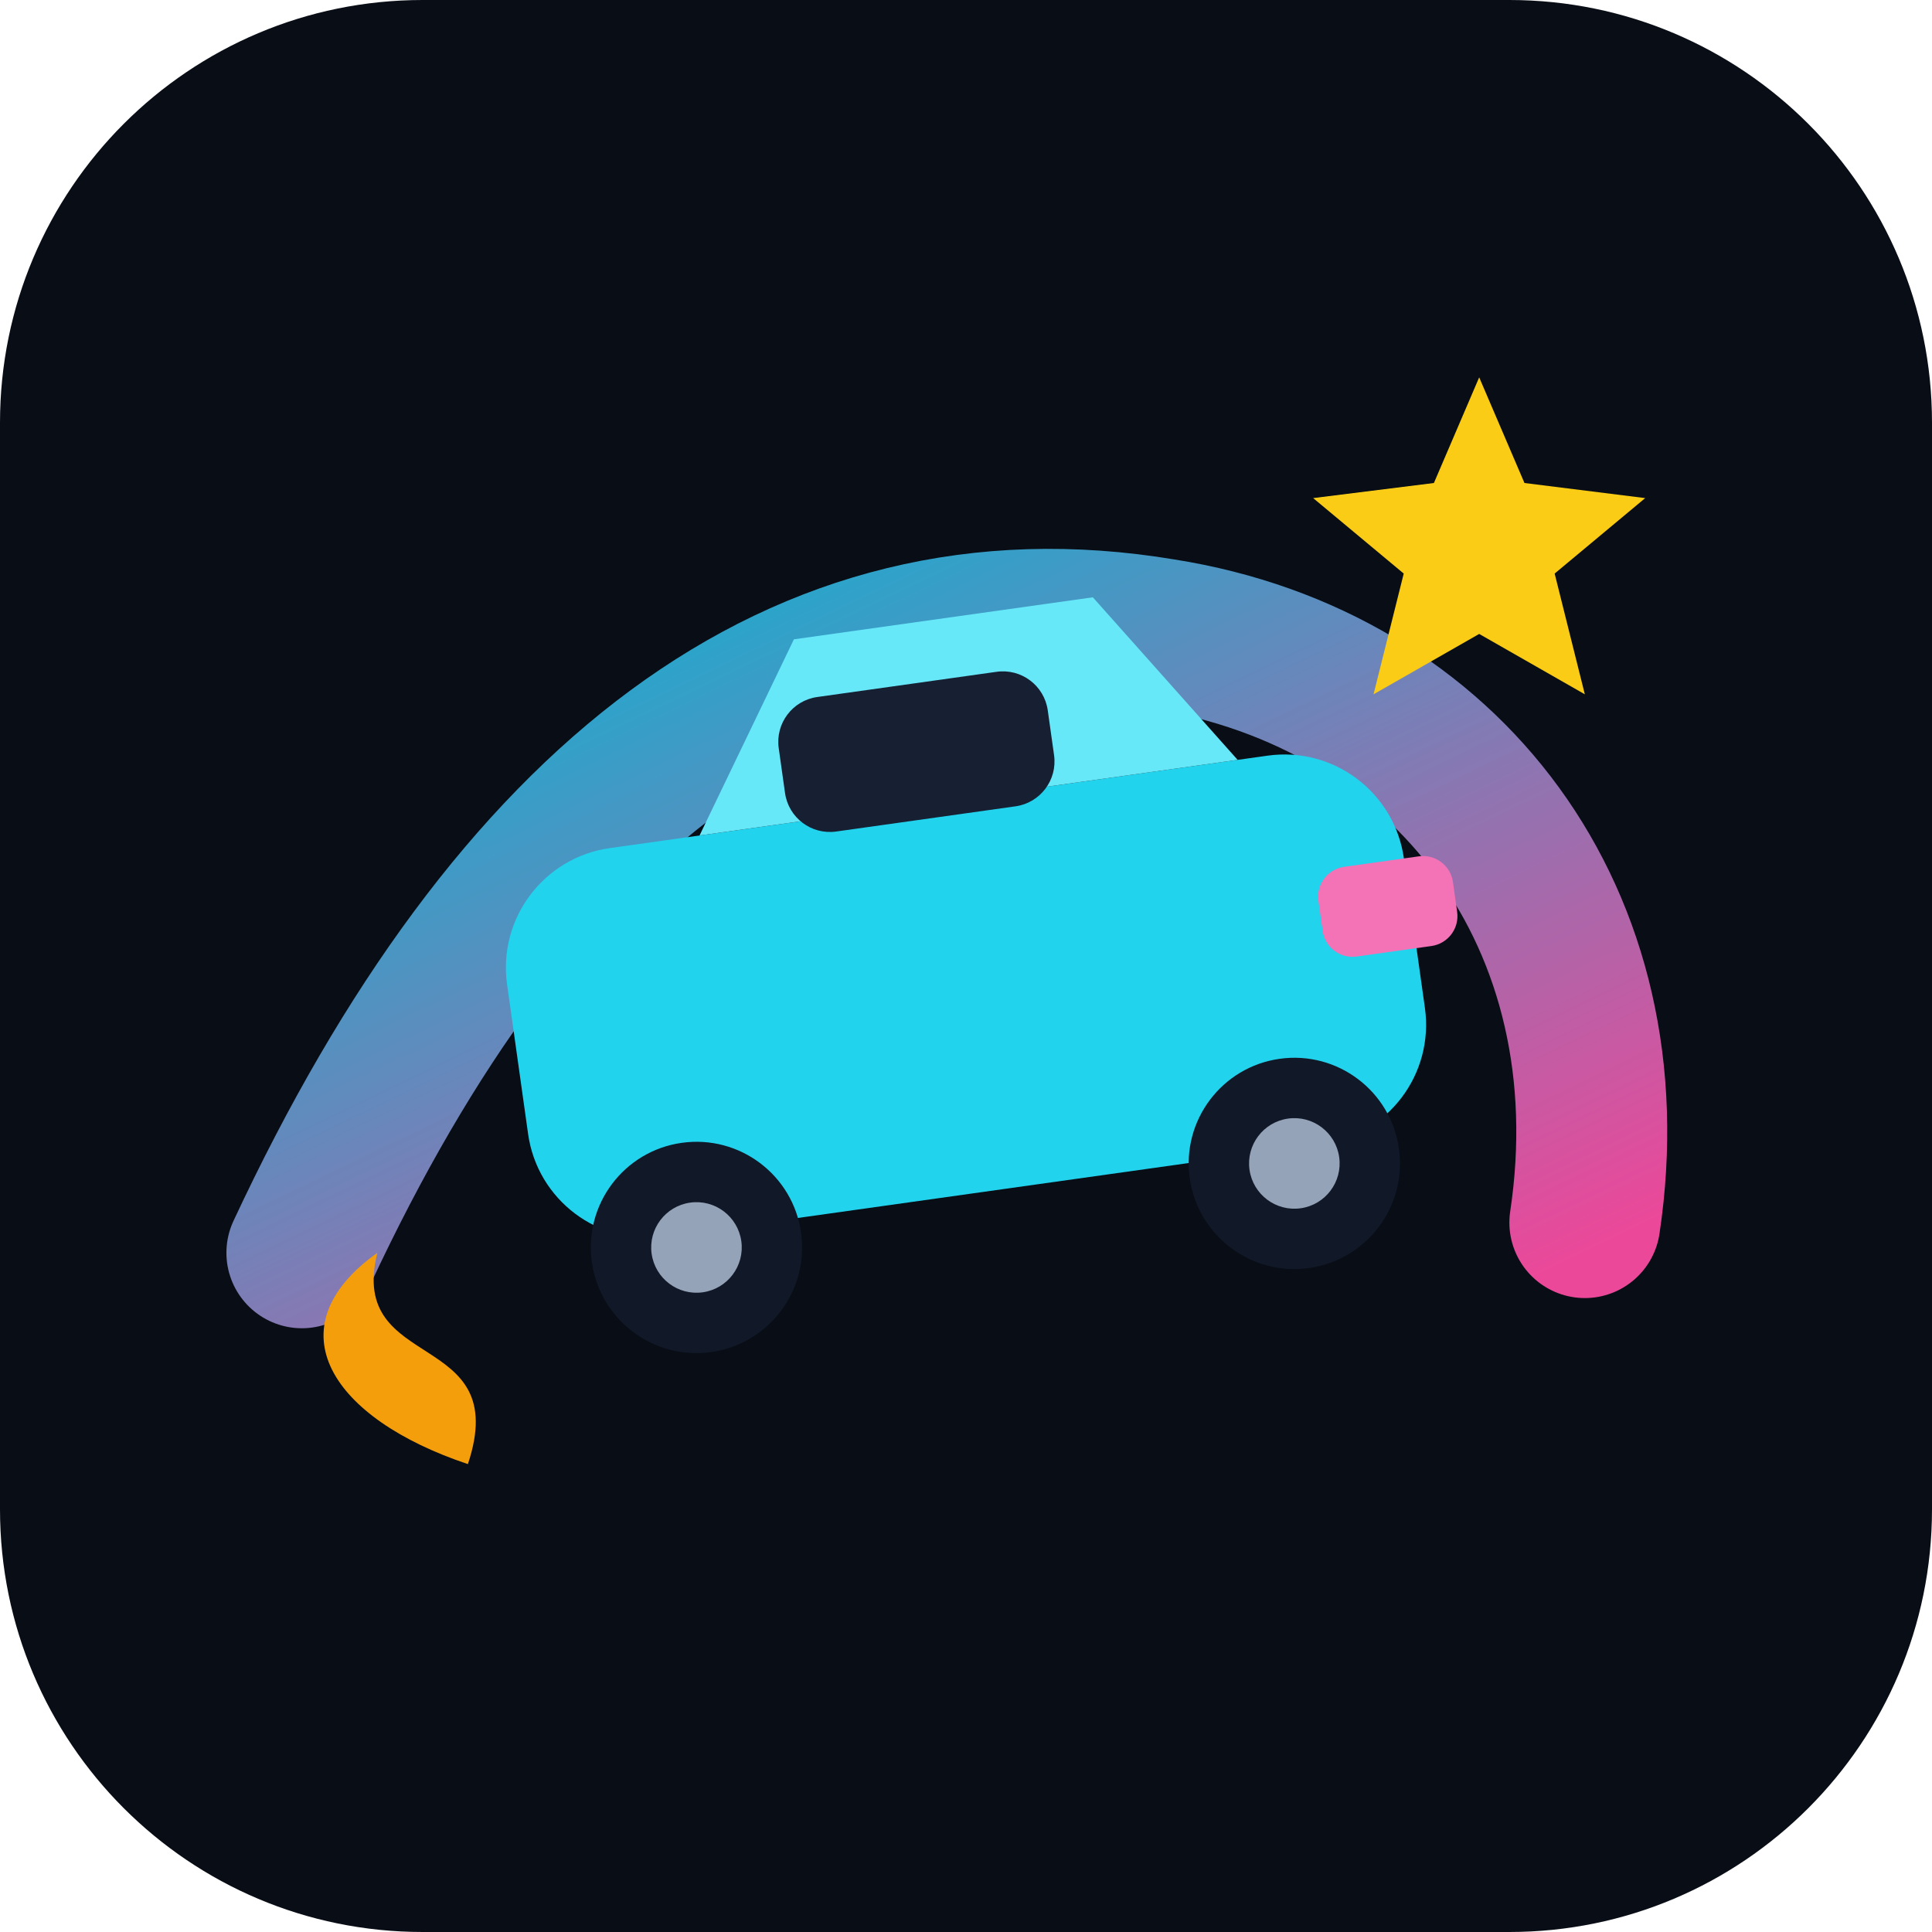
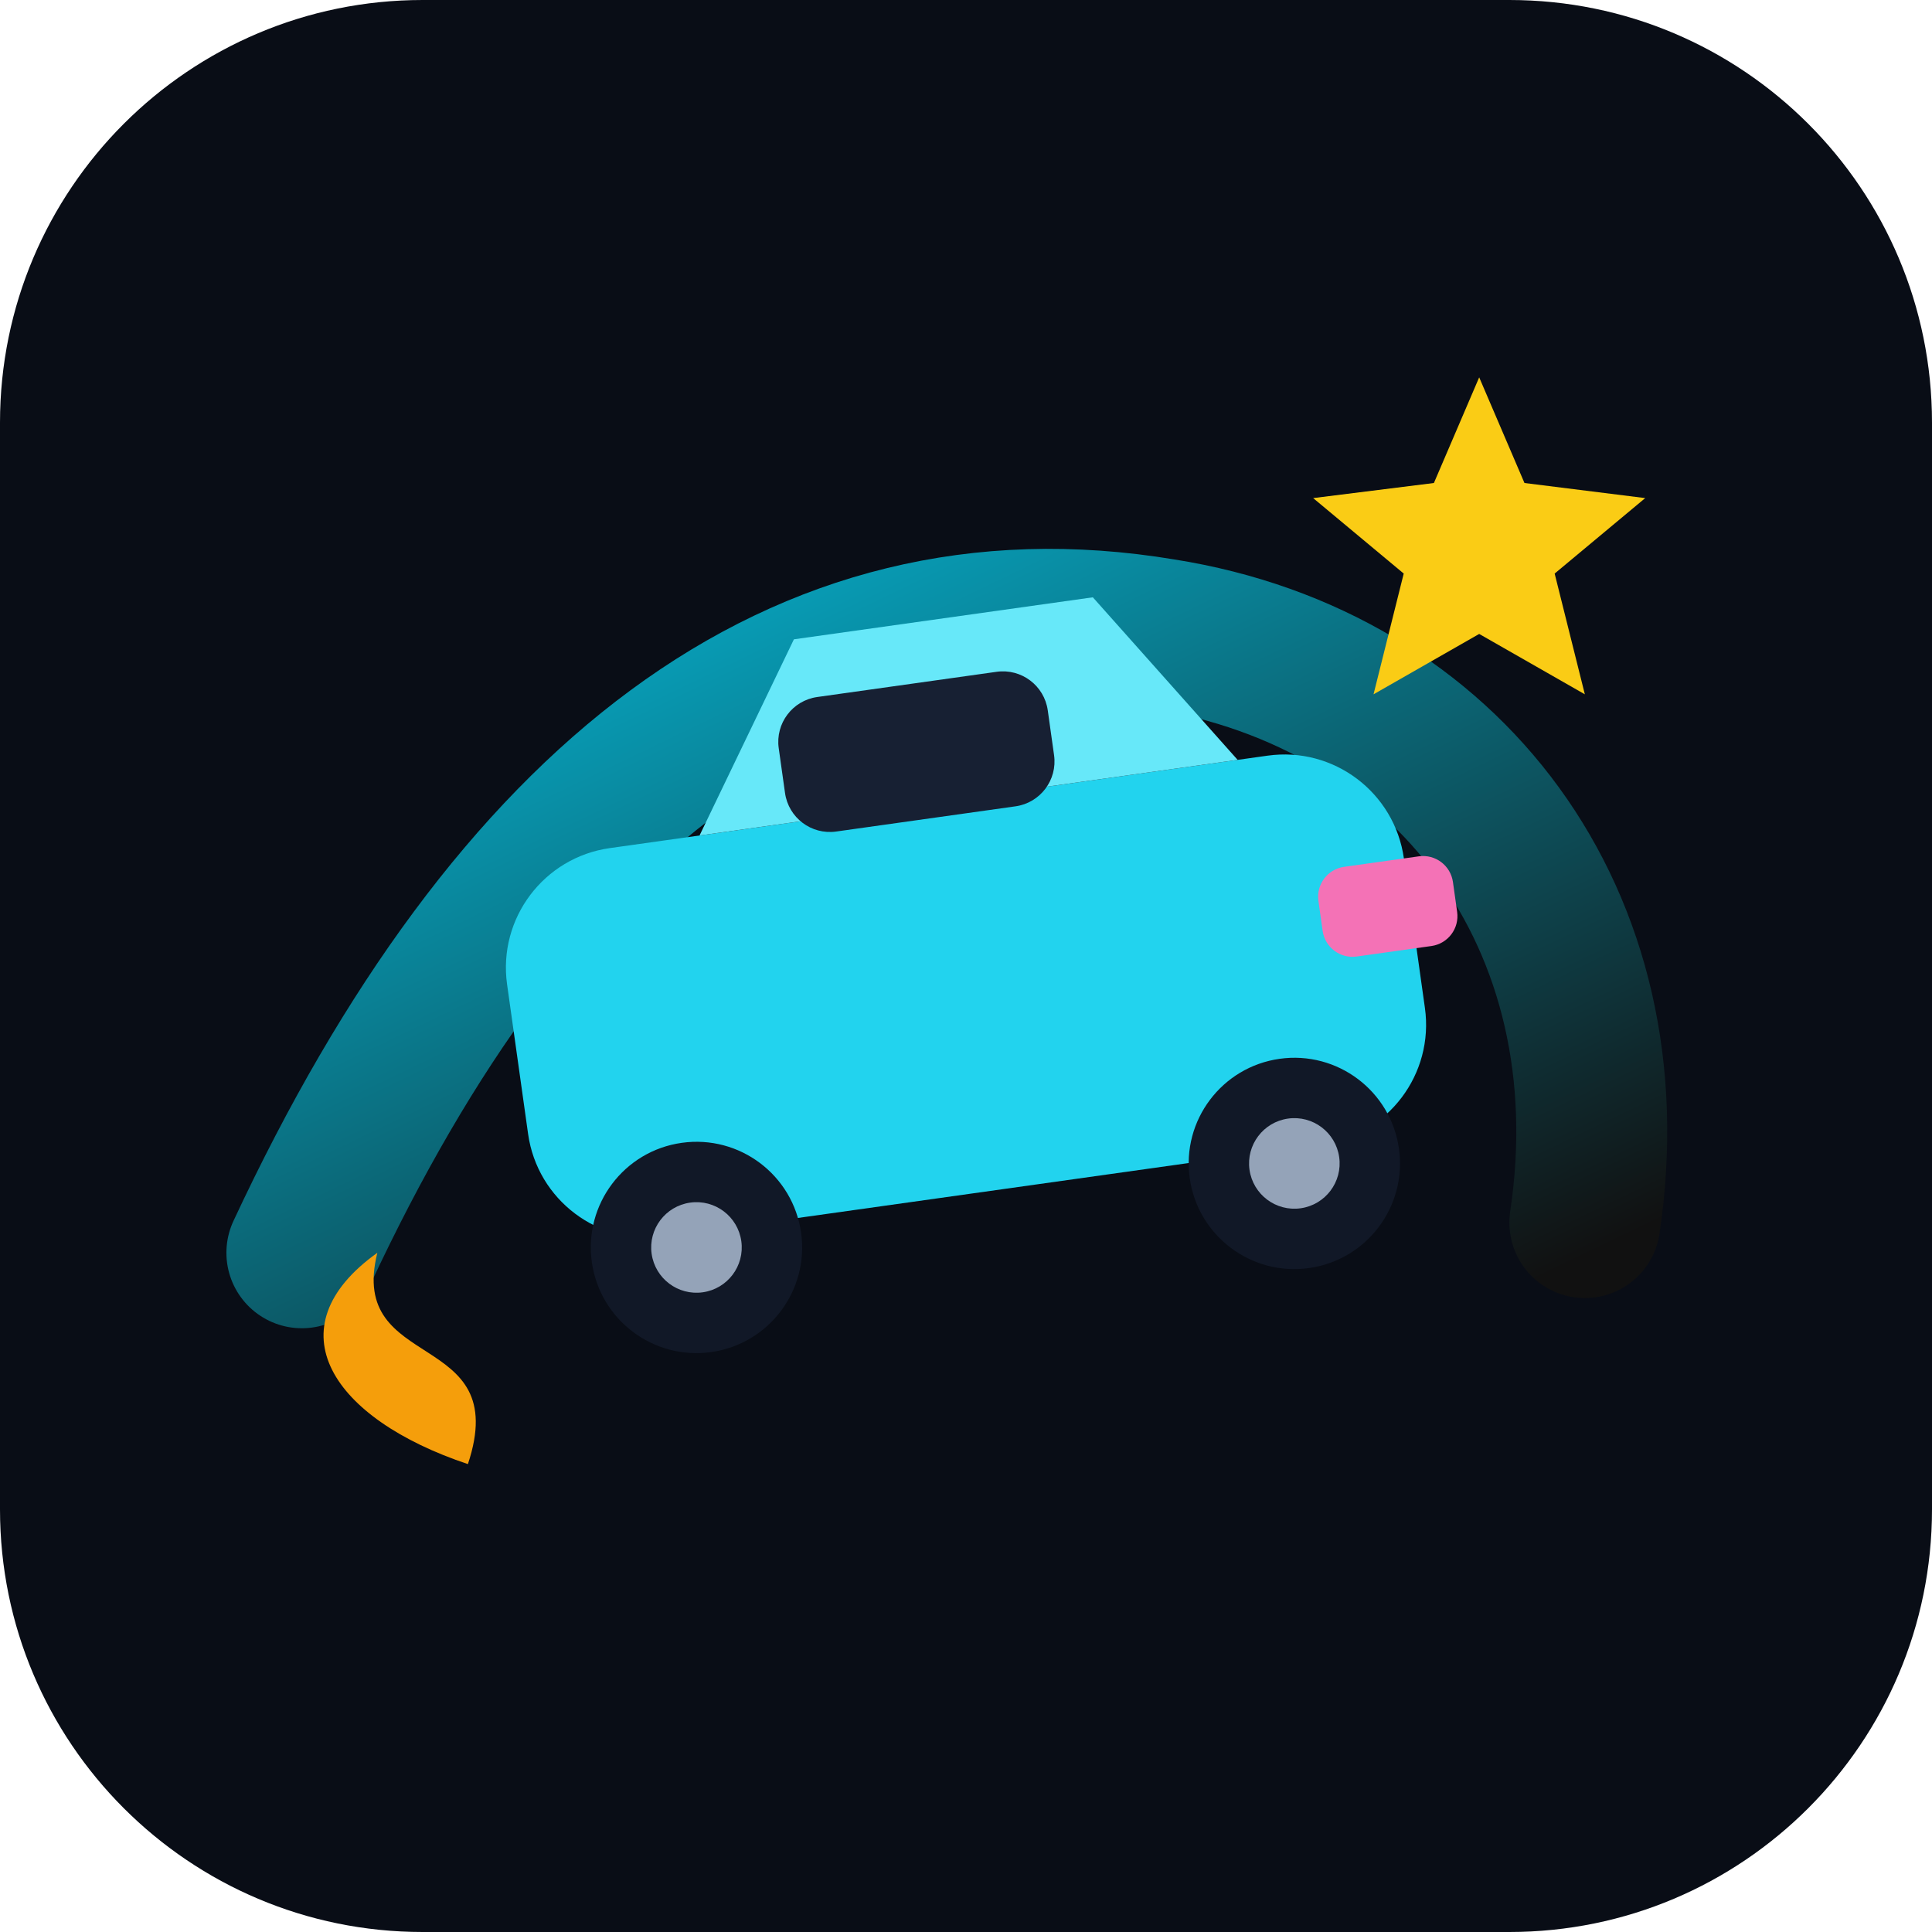
<svg xmlns="http://www.w3.org/2000/svg" viewBox="0 0 128 128">
  <defs>
    <linearGradient id="bg" x1="0" y1="0" x2="1" y2="1">
      <stop offset="0%" stop-color="#06b6d4" />
-       <stop offset="100%" stop-color="#ec4899" />
+       <stop offset="100%" stop-color="#111111" />
    </linearGradient>
  </defs>
  <rect width="128" height="128" rx="28" fill="#090d16" />
  <path d="M20 83 C34 53, 53 38, 77 42 C96 45, 108 61, 105 81" fill="none" stroke="url(#bg)" stroke-width="10" stroke-linecap="round" />
  <g transform="translate(64 66) rotate(-8)">
    <rect x="-30" y="-13" width="60" height="26" rx="8" fill="#22d3ee" />
    <path d="M-16 -13 L-8 -25 L12 -25 L20 -13Z" fill="#67e8f9" />
    <rect x="-10" y="-21" width="18" height="9" rx="3" fill="#172033" />
    <circle cx="-20" cy="14" r="7" fill="#111827" />
    <circle cx="20" cy="14" r="7" fill="#111827" />
    <circle cx="-20" cy="14" r="3" fill="#94a3b8" />
    <circle cx="20" cy="14" r="3" fill="#94a3b8" />
    <rect x="24" y="-5" width="9" height="6" rx="2" fill="#f472b6" />
  </g>
  <path d="M31 97 C22 94, 18 88, 25 83 C23 91, 34 88, 31 97Z" fill="#f59e0b" />
  <path d="M98 25 L101 32 L109 33 L103 38 L105 46 L98 42 L91 46 L93 38 L87 33 L95 32Z" fill="#facc15" />
</svg>
